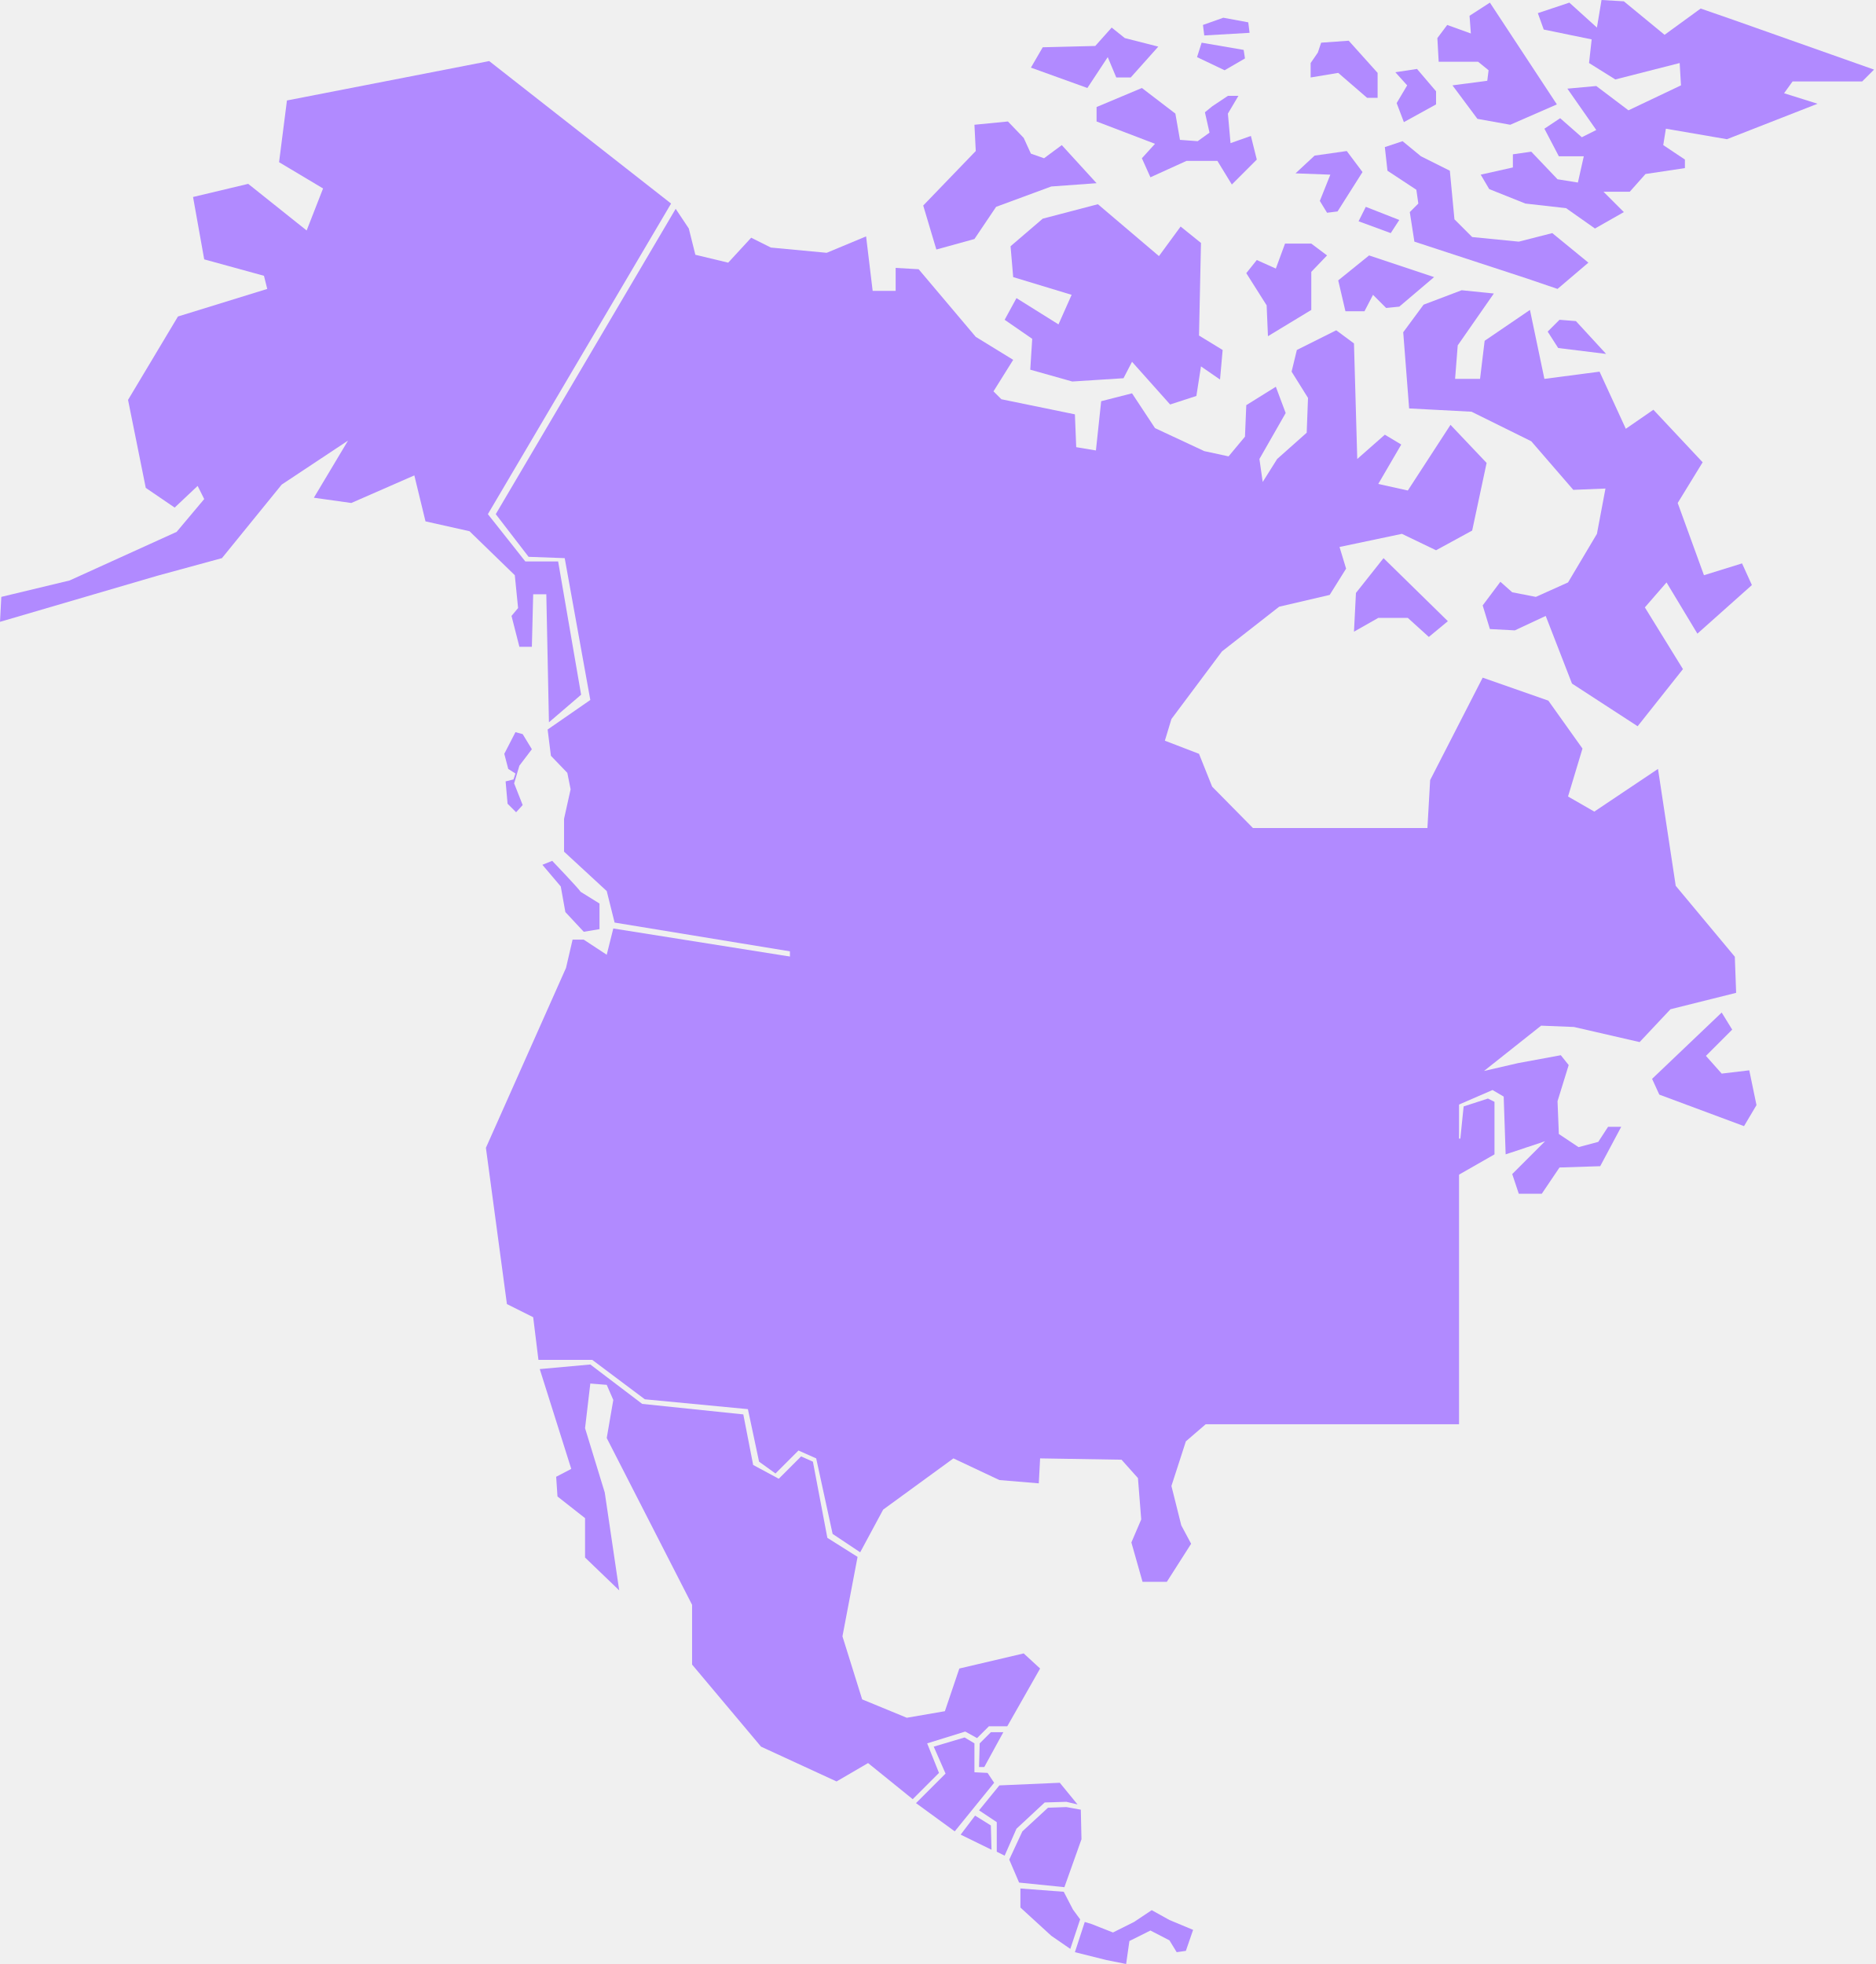
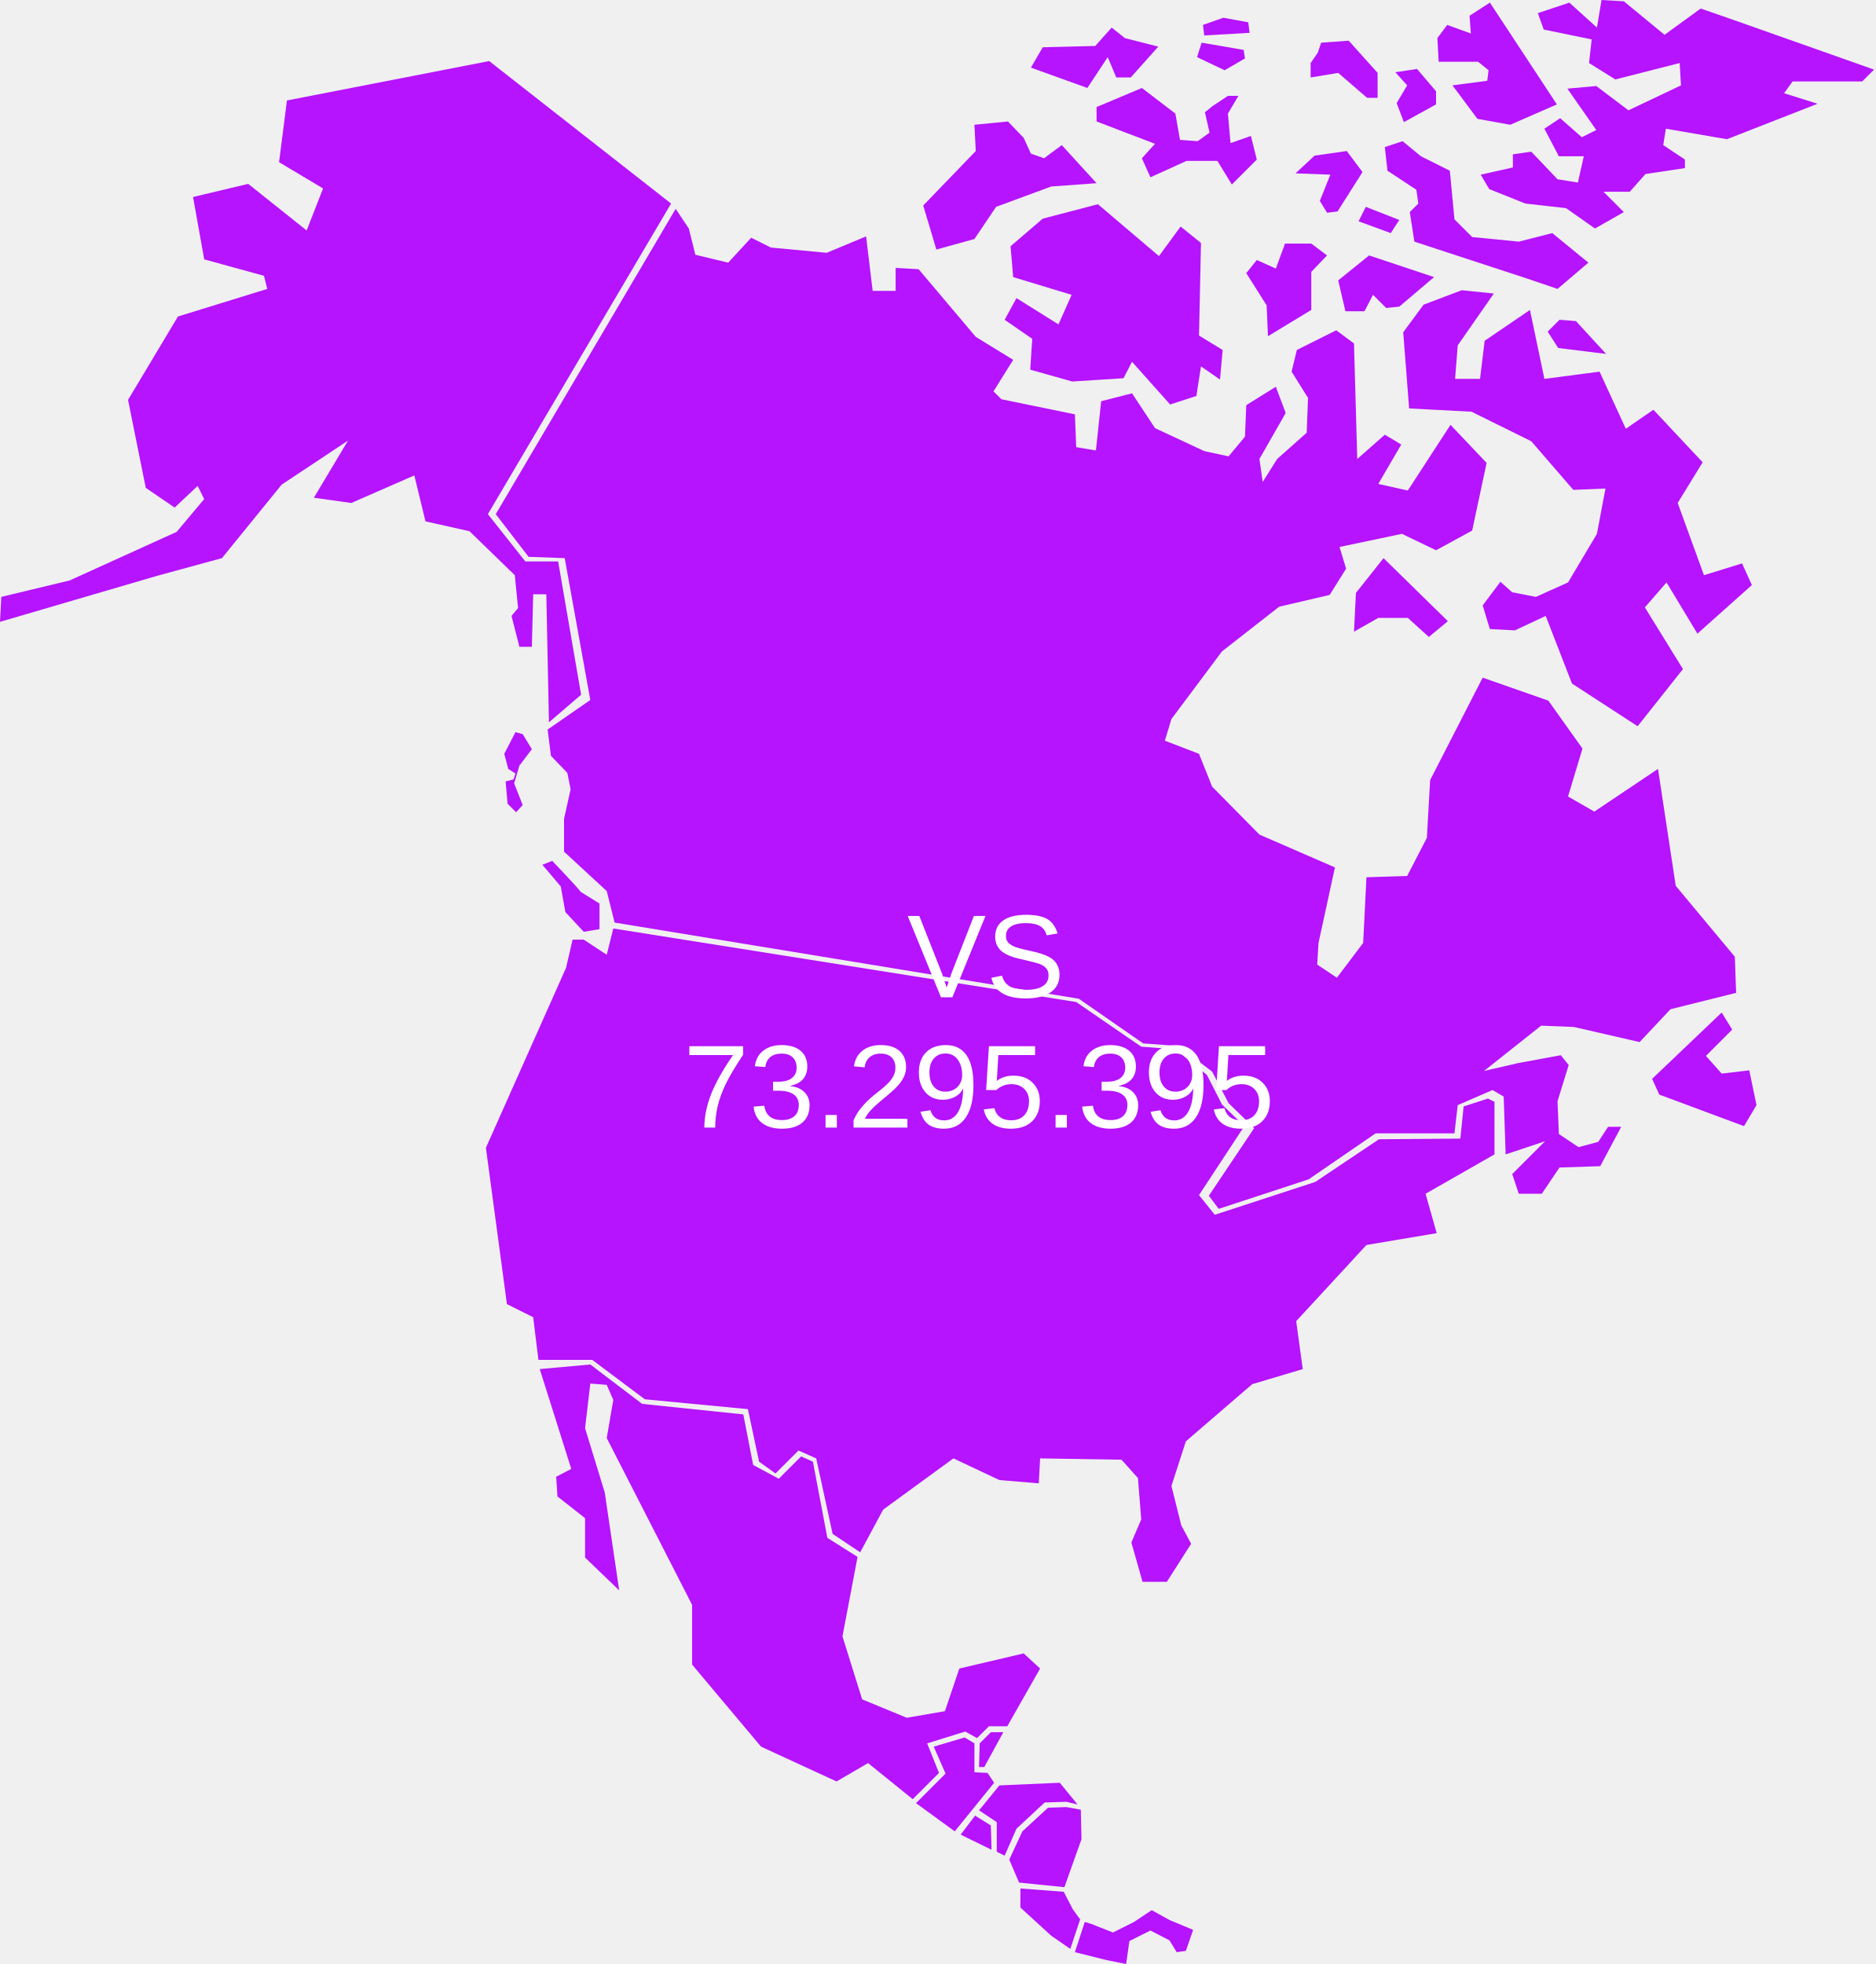
<svg xmlns="http://www.w3.org/2000/svg" id="Layer_1" data-name="Layer 1" viewBox="0 0 285.6 299.1">
  <defs>
-     <style>.cls-1,.cls-2{fill:#b18aff;}.cls-2{isolation:isolate;font-size:36px;font-family:ArialMT, Arial;}</style>
+     <style>.cls-1{opacity:0.92;}.cls-2{fill:#b100ff;}.cls-3{isolation:isolate;}.cls-3,.cls-4{font-size:18px;fill:#fff;font-family:ArialMT, Arial;}</style>
  </defs>
-   <g id="svg2">
-     <path id="mexico" class="cls-1" d="M82.2,208.5,87,223.7l-2.3,1.2.2,3,4.2,3.3v6l5.2,5-2.2-14.9-3-9.8.8-6.8,2.5.2,1,2.3-1,5.8,13,25.4v9.1L115.9,266l11.5,5.3,4.8-2.8L139,274l4-4-1.8-4.5,5.8-1.8,1.8,1,1.8-1.8h2.8l5-8.8-2.5-2.3-9.8,2.3-2.2,6.5-5.8,1-6.8-2.8-3-9.6,2.3-12.1-4.6-2.9-2.2-11.6-1.8-.8-3.4,3.4-3.9-2.1-1.5-7.7-15.4-1.6-7.9-6-7.7.7Z" />
-     <path id="alaska-westcopy" class="cls-1" d="M37.8,28l-8.4,2,1.7,9.5L40.2,42l.5,2L27.1,48.2,19.5,60.9l2.7,13.4,4.4,3L30.1,74l1,2-4.2,5L10.6,88.4.2,90.9,0,94.7l23.9-7L33.8,85l9.1-11.2L53,67.1l-5.2,8.7,5.7.8,9.6-4.2,1.7,7,6.7,1.5,6.9,6.7.5,5-1,1.2,1.2,4.7H81l.2-8h2l.4,19.5,4.9-4.2L85,85.5H80l-5.7-7.2L102.2,31,74.5,9.3l-30.8,6-1.2,9.4,6.7,4-2.5,6.4Z" />
-     <path id="banks" class="cls-1" d="M148.4,19l.2,4-8,8.3,2,6.7,5.8-1.6,3.3-4.9,8.4-3.1,6.9-.5-5.3-5.8-2.7,2-2-.7L155.9,21l-2.4-2.5Z" />
-     <path class="cls-1" d="M158.8,7.2,157,10.3l8.6,3.1,3.1-4.7,1.3,3.1h2.2l4.2-4.7-5.1-1.3-2-1.6L166.8,7l-8,.2Z" />
-     <path id="eglinton" class="cls-1" d="M173.9,13.4,167,16.3v2.2l8.9,3.4-2,2.2,1.3,2.9,5.5-2.5h4.7l2.2,3.6,3.8-3.8-.9-3.6-3.1,1.1-.4-4.5,1.6-2.7H187l-2.4,1.6-1.1.9.7,3.1-1.8,1.3-2.7-.2-.7-4-5.1-3.9Z" />
-     <path class="cls-1" d="M183,6.5l-.7,2.2,4.2,2,3.1-1.8-.2-1.3Z" />
-     <path class="cls-1" d="M186.3,2.7l-3.1,1.1.2,1.6,6.9-.4-.2-1.6-3.8-.7Z" />
-     <path class="cls-1" d="M201.2,6.5,200.7,8l-1.1,1.6v2.2l4.2-.7,4.4,3.8h1.6V11.1l-4.4-4.9Z" />
-     <path class="cls-1" d="M212.5,11l1.8,2-1.6,2.7,1.1,2.9,4.9-2.7v-2l-2.9-3.4Z" />
-     <path class="cls-1" d="M218.9,5.8l.2,3.6h6l1.6,1.3-.2,1.6-5.3.7,3.8,5.1,5,.9,7.1-3.1L226.9.4l-3.1,2,.2,2.7-3.6-1.3-1.5,2Z" />
-     <path id="victoria" class="cls-1" d="M167.2,31.1l-8.4,2.2-4.9,4.2.4,4.7,8.9,2.7-2,4.5-6.4-4L153,48.7l4.2,2.9-.3,4.7,6.4,1.8,7.8-.5,1.3-2.5,5.8,6.5,4-1.3.7-4.5,2.9,2,.4-4.5-3.6-2.2.3-14.1-3.1-2.5L176.5,39l-9.3-7.9Z" />
-     <path class="cls-1" d="M194.3,40.9l-2.9-1.3-1.6,2,3.1,4.9.2,4.7,6.6-4V41.4l2.4-2.5-2.4-1.8h-4l-1.4,3.8Z" />
-     <path id="prescott" class="cls-1" d="M208.5,38.9l-4.7,3.8,1.1,4.7h2.9l1.3-2.5,2,2,2-.2,5.3-4.5-9.9-3.3Z" />
-     <path id="cornwallis" class="cls-1" d="M208,31.5l-1.1,2.2,4.9,1.8,1.3-2-5.1-2Z" />
-     <path id="bathurst" class="cls-1" d="M205.1,23l-4.9.7-2.9,2.7,5.3.2-1.6,4,1.1,1.8,1.6-.2,3.8-6Z" />
-     <path id="devon" class="cls-1" d="M213.6,21.5l-2.7.9.4,3.6,4.4,2.9L216,31l-1.3,1.3.7,4.5,17.1,5.6,4.7,1.6,4.7-4-5.5-4.5-5.1,1.3-7.1-.7-2.7-2.7-.7-7.4-4.4-2.2-2.8-2.3Z" />
-     <path id="baffin" class="cls-1" d="M227.5,44.7l-4.9-.5-5.8,2.2-3.1,4.2.9,11.6,9.5.5,9.1,4.5,6.4,7.4,4.9-.2-1.3,6.9-4.4,7.4-4.9,2.2-3.6-.7-1.8-1.6-2.7,3.6,1.1,3.6,3.8.2,4.7-2.2,4,10.3,10,6.5,6.9-8.7-5.8-9.4,3.3-3.8,4.7,7.8,8.3-7.4-1.5-3.3-5.8,1.8-4-11,3.8-6.2-7.5-8-4.2,2.9-4-8.7-8.4,1.1L233,47.2l-6.9,4.7-.7,5.8h-3.8l.4-5.1,5.5-7.9Z" />
-     <path id="bylot" class="cls-1" d="M237.5,48.7l-1.8,1.8,1.6,2.5,7.3.9-4.6-5-2.5-.2Z" />
-     <path id="ellesmere" class="cls-1" d="M230.4,23.5v2l-4.9,1.1,1.3,2.2,5.5,2.2,6.2.7,4.4,3.1,4.4-2.5-3.1-3.1h4l2.4-2.7,6-.9V24.3l-3.3-2.2.4-2.5,9.3,1.6,13.8-5.4-5.1-1.6,1.3-1.8h10.6l1.8-1.8L263.9,3,259,1.3l-5.5,4L247.3.2,243.9,0l-.7,4.2L239,.4,234.2,2l.9,2.5L242.4,6,242,9.6l4,2.5,9.8-2.5L256,13l-8,3.8-4.9-3.7-4.4.4,4.4,6.3-2.2,1.1L237.6,18l-2.4,1.6,2.2,4.2h3.8l-.9,4-3.1-.5-4-4.2-2.8.4Z" />
-     <path id="southhampton" class="cls-1" d="M210.7,85l-4.2,5.3-.3,5.9,3.7-2.1h4.5l3.2,2.9,2.9-2.4Z" />
-     <path id="newfoundland" class="cls-1" d="M262.2,154.2l-10.6,10.1,1.1,2.4,12.9,4.8,1.9-3.2-1.1-5.3-4.2.5-2.4-2.7,4-4-1.6-2.6Z" />
-     <path id="canada" class="cls-1" d="M102.9,31.8l2,3,1,4,5,1.2,3.5-3.8,3,1.5,8.5.8,6-2.5,1,8.3h3.5V40.8l3.5.2,8.7,10.3,5.7,3.5-3,4.8,1.2,1.2,11.2,2.3.2,5,3,.5.8-7.5,4.7-1.2,3.5,5.3,7.5,3.5,3.7.8,2.5-3,.2-4.8,4.5-2.8,1.5,4-4,7,.5,3.5,2.2-3.5,4.5-4,.2-5.3-2.5-4,.8-3.3,6-3,2.7,2,.5,17.6,4.2-3.7,2.5,1.5-3.5,6,4.5,1,6.5-10,5.5,5.8-2.2,10.3-5.5,3-5.2-2.5-9.5,2,1,3.3-2.5,4-7.7,1.8-8.7,6.8-7.7,10.3-1,3.3,5.2,2,2,5,7.2,7.3,11.5,5-2.5,11.5-.2,3.3,3,2,4-5.3.5-10,6.2-.2,3-5.8.5-8.8,8-15.6,10,3.5L241,114l-2.2,7.3,4,2.3,9.7-6.5,2.7,17.8,9,10.8.2,5.5-10,2.5-4.7,5-10-2.3-5-.2-8.7,6.9,5.2-1.2,6.5-1.2,1.2,1.5-1.7,5.5.2,5,3,2,3-.8,1.5-2.3h2l-3.2,6-6.2.2-2.7,4h-3.5l-1-3,5-5-6,2L229,167l-1.7-1-5.3,2.3-.5,4.3h-12l-10.2,7-13.7,4.5-1.5-2,6.9-10.3-3.9-3.8-2.5-4.8-5.1-3.9-5.4-.4-9.8-6.8L93.6,140.5l-1.2-4.8-6.5-6v-5l1-4.5-.5-2.5-2.5-2.6-.5-4,6.5-4.5L86,85l-5.5-.2-5-6.5,27.4-46.5Z" />
-     <path id="usa" class="cls-1" d="M93.4,141.4l-1,4-3.5-2.3H87.2l-1,4.3L74,174.8l3.2,23.8,4,2,.8,6.5h8.2l8,6,15.7,1.5,1.7,8,2.5,1.8,3.5-3.5,2.7,1.2,2.5,11.5,4.2,2.8,3.5-6.5,10.7-7.8,7,3.3,6,.5.2-3.8,12.4.2,2.5,2.8.5,6.3-1.5,3.5,1.7,6h3.7l3.7-5.8-1.5-2.8-1.5-6,2.2-6.8,10.1-8.7,7.7-2.3-1-7.3,10.7-11.6,10.7-1.8-1.7-6,10.5-6v-8l-1-.5-3.7,1.2-.5,4.9-12.4.1-9.7,6.5L185,185l-2.4-3,6.9-10.5-3.4-3.3-2.3-4.5-4.8-3.9-5.2-.4-9.9-6.8Z" />
-     <path class="cls-1" d="M78.5,111.5l-1.7,3.3.6,2.3,1.1.7-.3.9L77,119l.3,3.4,1.3,1.3,1-1.1-1.3-3.3.8-2.7,1.9-2.5-1.4-2.3-1.1-.3Z" />
-     <path id="vancouver" class="cls-1" d="M84.1,131.1l-1.5.6,2.8,3.3.7,3.9,2.8,3,2.4-.4v-3.9l-2.9-1.8C88.4,135.6,84.1,131.1,84.1,131.1Z" />
-     <path id="guatemala" class="cls-1" d="M139.5,274.6l5.9,4.3,6-7.4-1-1.5-2-.1v-4.4l-1.5-.9-4.7,1.4,1.8,4.1-4.5,4.5Z" />
-     <path id="honduras" class="cls-1" d="M152.2,271.9l9.2-.4,2.7,3.3-1.7-.4-3.3.1-4.3,4-1.8,4.1-1.2-.6v-4.5l-2.7-1.8,3.1-3.8Z" />
-     <path class="cls-1" d="M146.3,279.4l4.7,2.3-.1-3.7-2.4-1.5-2.2,2.9Z" />
-     <path id="nicaragua" class="cls-1" d="M162.4,275.2l2.2.4.1,4.5-2.6,7.3-6.9-.7-1.5-3.5,2-4.3,3.9-3.6,2.8-.1Z" />
-     <path class="cls-1" d="M162,288.1l1.4,2.7,1.1,1.5-1.5,4.5-2.9-2-4.7-4.3v-2.9l6.6.5Z" />
-     <path id="panama" class="cls-1" d="M165.2,292.7l-1.5,4.6,4.8,1.2,3,.6.5-3.5,3.2-1.6,2.9,1.5,1.1,1.8,1.4-.2,1.1-3.2-3.6-1.5-2.7-1.5-2.7,1.8-3.2,1.6-3.3-1.3-1-.3Z" />
-     <path id="belize" class="cls-1" d="M149.2,265.5l-.1,3.6h.8l2.9-5.3h-1.9l-1.7,1.7Z" />
+   <g id="svg2" class="cls-1">
+     <path id="mexico" class="cls-2" d="M82.2,208.5,87,223.7l-2.3,1.2.2,3,4.2,3.3v6l5.2,5-2.2-14.9-3-9.8.8-6.8,2.5.2,1,2.3-1,5.8,13,25.4v9.1L115.9,266l11.5,5.3,4.8-2.8L139,274l4-4-1.8-4.5,5.8-1.8,1.8,1,1.8-1.8h2.8l5-8.8-2.5-2.3-9.8,2.3-2.2,6.5-5.8,1-6.8-2.8-3-9.6,2.3-12.1-4.6-2.9-2.2-11.6-1.8-.8-3.4,3.4-3.9-2.1-1.5-7.7-15.4-1.6-7.9-6-7.7.7Z" />
+     <path id="alaska-westcopy" class="cls-2" d="M37.8,28l-8.4,2,1.7,9.5L40.2,42l.5,2L27.1,48.2,19.5,60.9l2.7,13.4,4.4,3L30.1,74l1,2-4.2,5L10.6,88.4.2,90.9,0,94.7l23.9-7L33.8,85l9.1-11.2L53,67.1l-5.2,8.7,5.7.8,9.6-4.2,1.7,7,6.7,1.5,6.9,6.7.5,5-1,1.2,1.2,4.7H81l.2-8h2l.4,19.5,4.9-4.2L85,85.5H80l-5.7-7.2L102.2,31,74.5,9.3l-30.8,6-1.2,9.4,6.7,4-2.5,6.4Z" />
+     <path id="banks" class="cls-2" d="M148.4,19l.2,4-8,8.3,2,6.7,5.8-1.6,3.3-4.9,8.4-3.1,6.9-.5-5.3-5.8-2.7,2-2-.7L155.9,21l-2.4-2.5Z" />
+     <path class="cls-2" d="M158.8,7.2,157,10.3l8.6,3.1,3.1-4.7,1.3,3.1h2.2l4.2-4.7-5.1-1.3-2-1.6L166.8,7Z" />
+     <path id="eglinton" class="cls-2" d="M173.9,13.4,167,16.3v2.2l8.9,3.4-2,2.2,1.3,2.9,5.5-2.5h4.7l2.2,3.6,3.8-3.8-.9-3.6-3.1,1.1-.4-4.5,1.6-2.7H187l-2.4,1.6-1.1.9.7,3.1-1.8,1.3-2.7-.2-.7-4Z" />
+     <path class="cls-2" d="M183,6.5l-.7,2.2,4.2,2,3.1-1.8-.2-1.3Z" />
+     <path class="cls-2" d="M186.3,2.7l-3.1,1.1.2,1.6,6.9-.4-.2-1.6-3.8-.7Z" />
+     <path class="cls-2" d="M201.2,6.5,200.7,8l-1.1,1.6v2.2l4.2-.7,4.4,3.8h1.6V11.1l-4.4-4.9Z" />
+     <path class="cls-2" d="M212.5,11l1.8,2-1.6,2.7,1.1,2.9,4.9-2.7v-2l-2.9-3.4Z" />
+     <path class="cls-2" d="M218.9,5.8l.2,3.6h6l1.6,1.3-.2,1.6-5.3.7,3.8,5.1,5,.9,7.1-3.1L226.9.4l-3.1,2,.2,2.7-3.6-1.3-1.5,2Z" />
+     <path id="victoria" class="cls-2" d="M167.2,31.1l-8.4,2.2-4.9,4.2.4,4.7,8.9,2.7-2,4.5-6.4-4L153,48.7l4.2,2.9-.3,4.7,6.4,1.8,7.8-.5,1.3-2.5,5.8,6.5,4-1.3.7-4.5,2.9,2,.4-4.5-3.6-2.2.3-14.1-3.1-2.5L176.5,39Z" />
+     <path class="cls-2" d="M194.3,40.9l-2.9-1.3-1.6,2,3.1,4.9.2,4.7,6.6-4V41.4l2.4-2.5-2.4-1.8h-4l-1.4,3.8Z" />
+     <path id="prescott" class="cls-2" d="M208.5,38.9l-4.7,3.8,1.1,4.7h2.9l1.3-2.5,2,2,2-.2,5.3-4.5-9.9-3.3Z" />
+     <path id="cornwallis" class="cls-2" d="M208,31.5l-1.1,2.2,4.9,1.8,1.3-2-5.1-2Z" />
+     <path id="bathurst" class="cls-2" d="M205.1,23l-4.9.7-2.9,2.7,5.3.2-1.6,4,1.1,1.8,1.6-.2,3.8-6Z" />
+     <path id="devon" class="cls-2" d="M213.6,21.5l-2.7.9.4,3.6,4.4,2.9L216,31l-1.3,1.3.7,4.5,17.1,5.6,4.7,1.6,4.7-4-5.5-4.5-5.1,1.3-7.1-.7-2.7-2.7-.7-7.4-4.4-2.2-2.8-2.3Z" />
+     <path id="baffin" class="cls-2" d="M227.5,44.7l-4.9-.5-5.8,2.2-3.1,4.2.9,11.6,9.5.5,9.1,4.5,6.4,7.4,4.9-.2-1.3,6.9-4.4,7.4-4.9,2.2-3.6-.7-1.8-1.6-2.7,3.6,1.1,3.6,3.8.2,4.7-2.2,4,10.3,10,6.5,6.9-8.7-5.8-9.4,3.3-3.8,4.7,7.8,8.3-7.4-1.5-3.3-5.8,1.8-4-11,3.8-6.2-7.5-8-4.2,2.9-4-8.7-8.4,1.1L233,47.2l-6.9,4.7-.7,5.8h-3.8l.4-5.1Z" />
+     <path id="bylot" class="cls-2" d="M237.5,48.7l-1.8,1.8,1.6,2.5,7.3.9-4.6-5Z" />
+     <path id="ellesmere" class="cls-2" d="M230.4,23.5v2l-4.9,1.1,1.3,2.2,5.5,2.2,6.2.7,4.4,3.1,4.4-2.5-3.1-3.1h4l2.4-2.7,6-.9V24.3l-3.3-2.2.4-2.5,9.3,1.6,13.8-5.4-5.1-1.6,1.3-1.8h10.6l1.8-1.8L263.9,3,259,1.3l-5.5,4L247.3.2,243.9,0l-.7,4.2L239,.4,234.2,2l.9,2.5L242.4,6,242,9.6l4,2.5,9.8-2.5L256,13l-8,3.8-4.9-3.7-4.4.4,4.4,6.3-2.2,1.1L237.6,18l-2.4,1.6,2.2,4.2h3.8l-.9,4-3.1-.5-4-4.2-2.8.4Z" />
+     <path id="southhampton" class="cls-2" d="M210.7,85l-4.2,5.3-.3,5.9,3.7-2.1h4.5l3.2,2.9,2.9-2.4Z" />
+     <path id="newfoundland" class="cls-2" d="M262.2,154.2l-10.6,10.1,1.1,2.4,12.9,4.8,1.9-3.2-1.1-5.3-4.2.5-2.4-2.7,4-4-1.6-2.6Z" />
+     <path id="canada" class="cls-2" d="M102.9,31.8l2,3,1,4,5,1.2,3.5-3.8,3,1.5,8.5.8,6-2.5,1,8.3h3.5V40.8l3.5.2,8.7,10.3,5.7,3.5-3,4.8,1.2,1.2,11.2,2.3.2,5,3,.5.8-7.5,4.7-1.2,3.5,5.3,7.5,3.5,3.7.8,2.5-3,.2-4.8,4.5-2.8,1.5,4-4,7,.5,3.5,2.2-3.5,4.5-4,.2-5.3-2.5-4,.8-3.3,6-3,2.7,2,.5,17.6,4.2-3.7,2.5,1.5-3.5,6,4.5,1,6.5-10,5.5,5.8-2.2,10.3-5.5,3-5.2-2.5-9.5,2,1,3.3-2.5,4-7.7,1.8-8.7,6.8-7.7,10.3-1,3.3,5.2,2,2,5,7.2,7.3,11.5,5-2.5,11.5-.2,3.3,3,2,4-5.3.5-10,6.2-.2,3-5.8.5-8.8,8-15.6,10,3.5L241,114l-2.2,7.3,4,2.3,9.7-6.5,2.7,17.8,9,10.8.2,5.5-10,2.5-4.7,5-10-2.3-5-.2-8.7,6.9,5.2-1.2,6.5-1.2,1.2,1.5-1.7,5.5.2,5,3,2,3-.8,1.5-2.3h2l-3.2,6-6.2.2-2.7,4h-3.5l-1-3,5-5-6,2L229,167l-1.7-1-5.3,2.3-.5,4.3h-12l-10.2,7-13.7,4.5-1.5-2,6.9-10.3-3.9-3.8-2.5-4.8-5.1-3.9-5.4-.4-9.8-6.8L93.6,140.5l-1.2-4.8-6.5-6v-5l1-4.5-.5-2.5-2.5-2.6-.5-4,6.5-4.5L86,85l-5.5-.2-5-6.5Z" />
+     <path id="usa" class="cls-2" d="M93.4,141.4l-1,4-3.5-2.3H87.2l-1,4.3L74,174.8l3.2,23.8,4,2,.8,6.5h8.2l8,6,15.7,1.5,1.7,8,2.5,1.8,3.5-3.5,2.7,1.2,2.5,11.5,4.2,2.8,3.5-6.5,10.7-7.8,7,3.3,6,.5.2-3.8,12.4.2,2.5,2.8.5,6.3-1.5,3.5,1.7,6h3.7l3.7-5.8-1.5-2.8-1.5-6,2.2-6.8,10.1-8.7,7.7-2.3-1-7.3,10.7-11.6,10.7-1.8-1.7-6,10.5-6v-8l-1-.5-3.7,1.2-.5,4.9-12.4.1-9.7,6.5L185,185l-2.4-3,6.9-10.5-3.4-3.3-2.3-4.5-4.8-3.9-5.2-.4-9.9-6.8Z" />
+     <path class="cls-2" d="M78.5,111.5l-1.7,3.3.6,2.3,1.1.7-.3.9L77,119l.3,3.4,1.3,1.3,1-1.1-1.3-3.3.8-2.7,1.9-2.5-1.4-2.3Z" />
+     <path id="vancouver" class="cls-2" d="M84.1,131.1l-1.5.6,2.8,3.3.7,3.9,2.8,3,2.4-.4v-3.9l-2.9-1.8C88.4,135.6,84.1,131.1,84.1,131.1Z" />
+     <path id="guatemala" class="cls-2" d="M139.5,274.6l5.9,4.3,6-7.4-1-1.5-2-.1v-4.4l-1.5-.9-4.7,1.4,1.8,4.1Z" />
+     <path id="honduras" class="cls-2" d="M152.2,271.9l9.2-.4,2.7,3.3-1.7-.4-3.3.1-4.3,4-1.8,4.1-1.2-.6v-4.5l-2.7-1.8,3.1-3.8Z" />
+     <path class="cls-2" d="M146.3,279.4l4.7,2.3-.1-3.7-2.4-1.5-2.2,2.9Z" />
+     <path id="nicaragua" class="cls-2" d="M162.4,275.2l2.2.4.1,4.5-2.6,7.3-6.9-.7-1.5-3.5,2-4.3,3.9-3.6,2.8-.1Z" />
+     <path class="cls-2" d="M162,288.1l1.4,2.7,1.1,1.5-1.5,4.5-2.9-2-4.7-4.3v-2.9l6.6.5Z" />
+     <path id="panama" class="cls-2" d="M165.2,292.7l-1.5,4.6,4.8,1.2,3,.6.5-3.5,3.2-1.6,2.9,1.5,1.1,1.8,1.4-.2,1.1-3.2-3.6-1.5-2.7-1.5-2.7,1.8-3.2,1.6-3.3-1.3Z" />
+     <path id="belize" class="cls-2" d="M149.2,265.5l-.1,3.6h.8l2.9-5.3h-1.9l-1.7,1.7Z" />
  </g>
-   <rect class="cls-1" x="120.3" y="126.1" width="101.9" height="90.8" />
-   <text class="cls-2" transform="translate(120.3 151.88)">VS</text>
+   <text class="cls-3" transform="translate(138.16 151.88)">VS</text>
+   <text class="cls-4" transform="translate(104.06 171.72)">73.295.395</text>
</svg>
